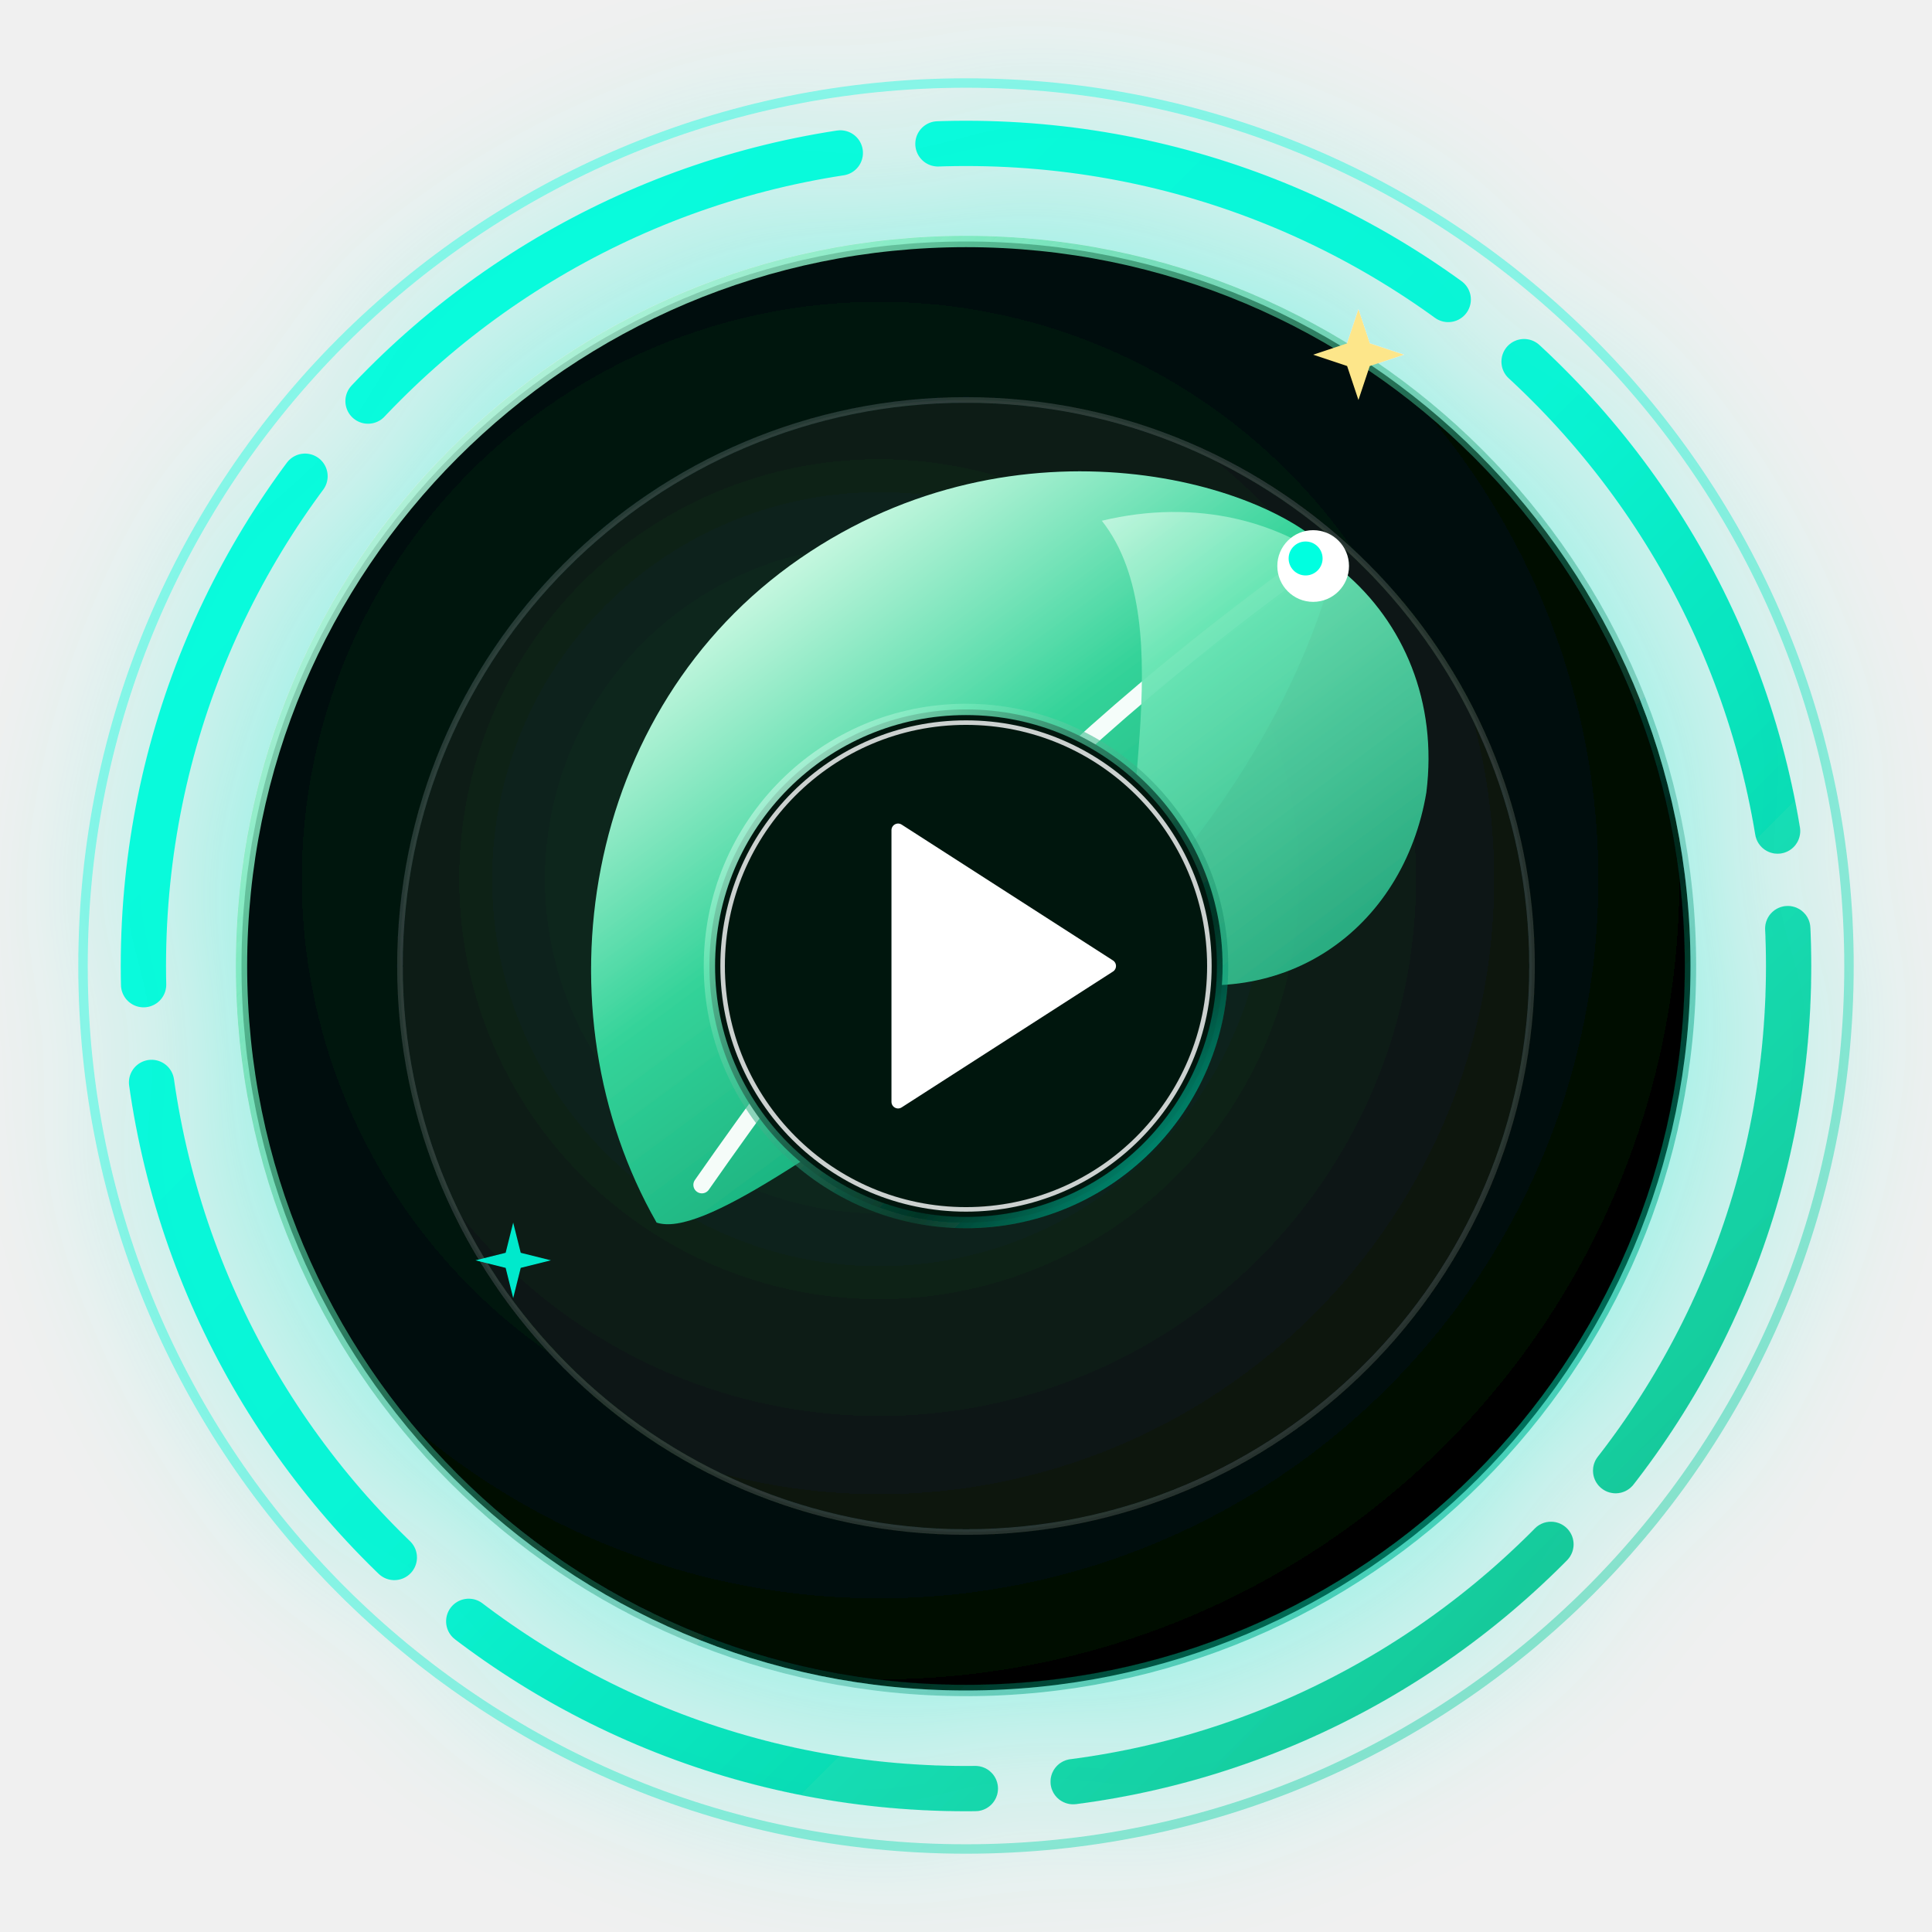
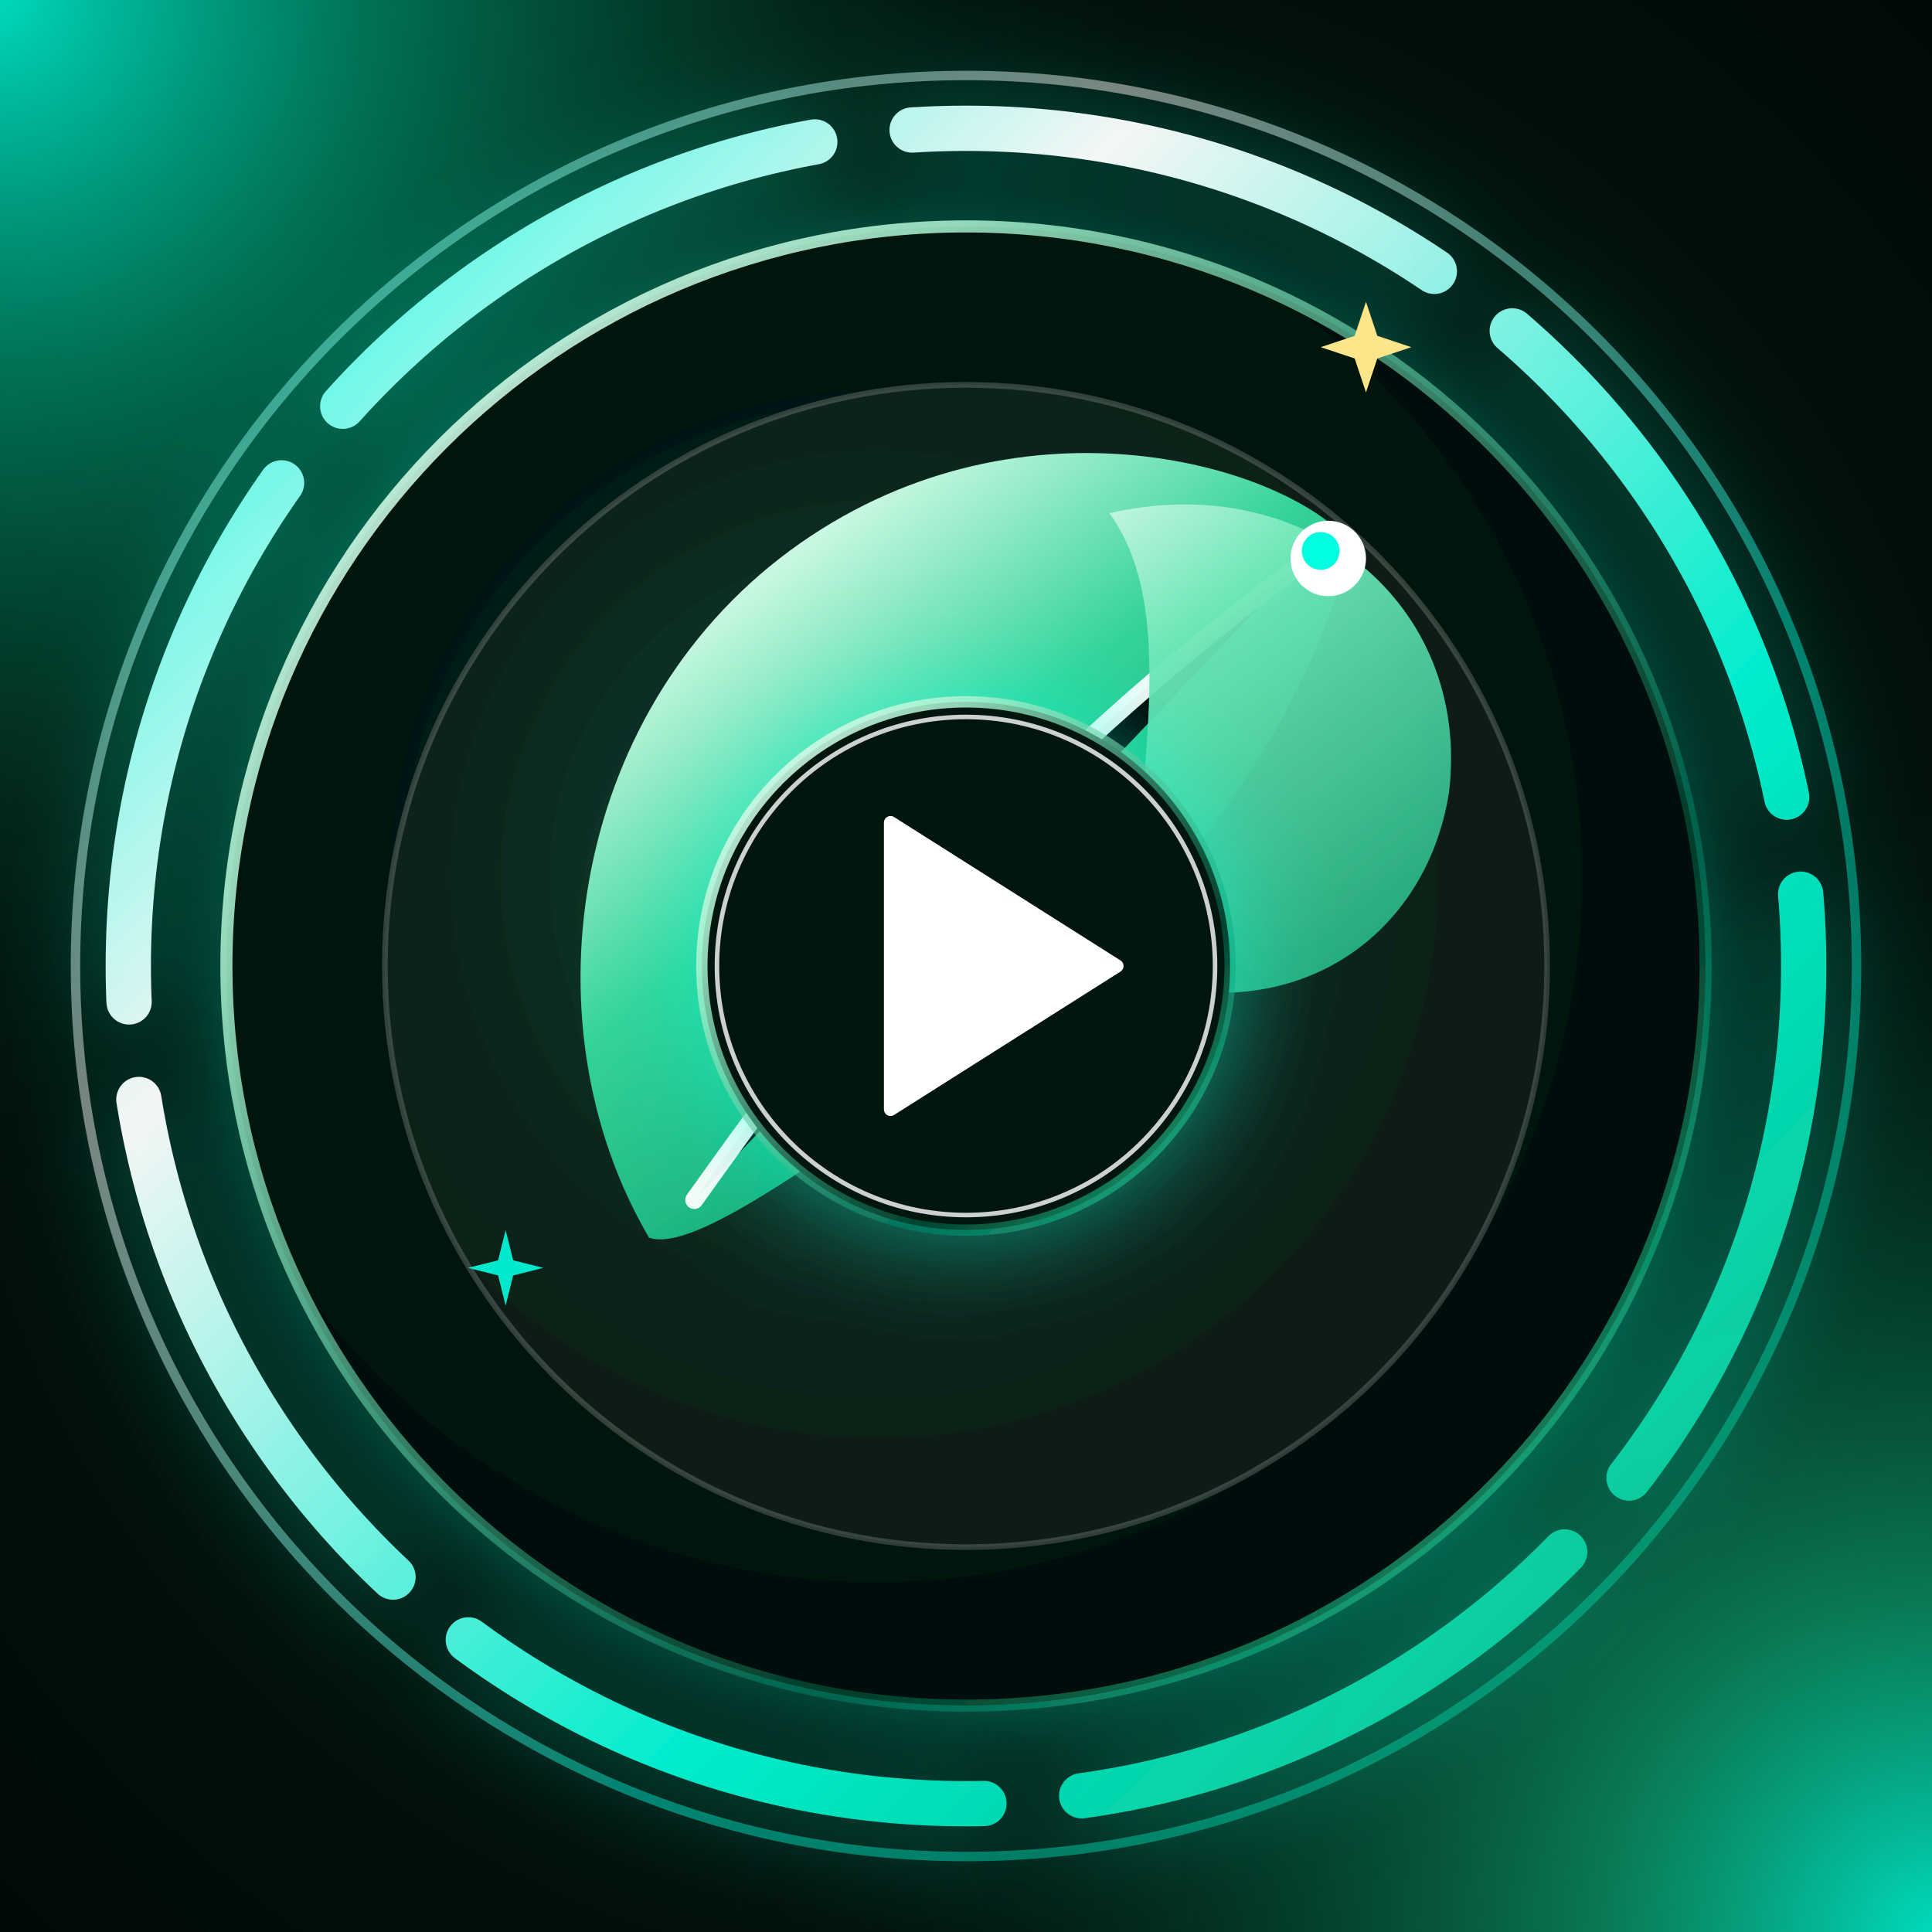
- <svg xmlns="http://www.w3.org/2000/svg" viewBox="0 0 512 512" fill="none">
+ <svg xmlns="http://www.w3.org/2000/svg" viewBox="0 0 512 512" width="512" height="512">
  <defs>
-     <linearGradient id="circ-ring-glow" x1="0%" y1="0%" x2="100%" y2="100%">
+     <radialGradient id="fb-base" cx="50%" cy="50%" r="70%">
+       <stop offset="0%" stop-color="#05281E" />
+       <stop offset="60%" stop-color="#02140D" />
+       <stop offset="100%" stop-color="#010A06" />
+     </radialGradient>
+     <radialGradient id="fb-glow-tl" cx="0%" cy="0%" r="65%">
+       <stop offset="0%" stop-color="#00FFE0" stop-opacity="0.85" />
+       <stop offset="30%" stop-color="#00D2A0" stop-opacity="0.5" />
+       <stop offset="65%" stop-color="#059669" stop-opacity="0.15" />
+       <stop offset="100%" stop-color="#000000" stop-opacity="0" />
+     </radialGradient>
+     <radialGradient id="fb-glow-br" cx="100%" cy="100%" r="65%">
+       <stop offset="0%" stop-color="#00F5D4" stop-opacity="0.9" />
+       <stop offset="28%" stop-color="#10B981" stop-opacity="0.6" />
+       <stop offset="65%" stop-color="#047857" stop-opacity="0.2" />
+       <stop offset="100%" stop-color="#000000" stop-opacity="0" />
+     </radialGradient>
+     <linearGradient id="fb-ring-grad" x1="0%" y1="0%" x2="100%" y2="100%">
      <stop offset="0%" stop-color="#00FFE0" />
-       <stop offset="50%" stop-color="#00F5D4" />
+       <stop offset="30%" stop-color="#FFFFFF" />
+       <stop offset="65%" stop-color="#00F5D4" />
      <stop offset="100%" stop-color="#10B981" />
    </linearGradient>
-     <radialGradient id="circ-inner-disc" cx="44%" cy="44%" r="56%">
-       <stop offset="0%" stop-color="#043224" />
-       <stop offset="55%" stop-color="#011811" />
-       <stop offset="100%" stop-color="#000603" />
+     <radialGradient id="fb-core-disc" cx="44%" cy="44%" r="58%">
+       <stop offset="0%" stop-color="#063E2D" />
+       <stop offset="50%" stop-color="#021B13" />
+       <stop offset="100%" stop-color="#010C07" />
    </radialGradient>
-     <linearGradient id="circ-rim" x1="0%" y1="0%" x2="100%" y2="100%">
+     <linearGradient id="fb-rim-grad" x1="0%" y1="0%" x2="100%" y2="100%">
      <stop offset="0%" stop-color="#FFFFFF" stop-opacity="0.95" />
-       <stop offset="25%" stop-color="#6EE7B7" stop-opacity="0.8" />
-       <stop offset="70%" stop-color="#047857" stop-opacity="0.3" />
-       <stop offset="100%" stop-color="#00F5D4" stop-opacity="0.9" />
+       <stop offset="25%" stop-color="#A7F3D0" stop-opacity="0.85" />
+       <stop offset="70%" stop-color="#059669" stop-opacity="0.35" />
+       <stop offset="100%" stop-color="#34D399" stop-opacity="0.95" />
    </linearGradient>
-     <linearGradient id="circ-leaf-grad" x1="160" y1="120" x2="360" y2="390" gradientUnits="userSpaceOnUse">
+     <linearGradient id="fb-leaf-hero" x1="160" y1="120" x2="365" y2="390" gradientUnits="userSpaceOnUse">
      <stop offset="0%" stop-color="#FFFFFF" />
      <stop offset="14%" stop-color="#D1FAE5" />
-       <stop offset="38%" stop-color="#34D399" />
-       <stop offset="72%" stop-color="#059669" />
+       <stop offset="36%" stop-color="#34D399" />
+       <stop offset="70%" stop-color="#059669" />
      <stop offset="100%" stop-color="#023D2C" />
    </linearGradient>
-     <linearGradient id="circ-sprout-grad" x1="280" y1="120" x2="400" y2="280" gradientUnits="userSpaceOnUse">
+     <linearGradient id="fb-sprout-hero" x1="280" y1="120" x2="400" y2="280" gradientUnits="userSpaceOnUse">
      <stop offset="0%" stop-color="#F0FDF4" />
      <stop offset="30%" stop-color="#6EE7B7" />
      <stop offset="100%" stop-color="#059669" />
    </linearGradient>
-     <filter id="circ-glow" x="-30%" y="-30%" width="160%" height="160%">
-       <feDropShadow dx="0" dy="12" stdDeviation="16" flood-color="#000000" flood-opacity="0.9" />
-       <feDropShadow dx="0" dy="0" stdDeviation="20" flood-color="#00F5D4" flood-opacity="0.45" />
+     <filter id="fb-shadow-emblem" x="-30%" y="-30%" width="160%" height="160%">
+       <feDropShadow dx="0" dy="16" stdDeviation="18" flood-color="#000000" flood-opacity="0.95" />
+       <feDropShadow dx="0" dy="2" stdDeviation="12" flood-color="#00FFE0" flood-opacity="0.35" />
+     </filter>
+     <filter id="fb-shadow-play" x="-40%" y="-40%" width="180%" height="180%">
+       <feDropShadow dx="0" dy="8" stdDeviation="12" flood-color="#000000" flood-opacity="0.9" />
+       <feDropShadow dx="0" dy="0" stdDeviation="14" flood-color="#00FFE0" flood-opacity="0.5" />
    </filter>
  </defs>
-   <g filter="url(#circ-glow)">
-     <circle cx="256" cy="256" r="234" fill="none" stroke="url(#circ-ring-glow)" stroke-width="2.5" stroke-opacity="0.4" />
-     <circle cx="256" cy="256" r="218" stroke="url(#circ-ring-glow)" stroke-width="12" stroke-linecap="round" stroke-dasharray="144 26" fill="none" opacity="0.95" />
-     <circle cx="256" cy="256" r="192" fill="url(#circ-inner-disc)" />
-     <circle cx="256" cy="256" r="192" fill="none" stroke="url(#circ-rim)" stroke-width="3" />
-     <circle cx="256" cy="256" r="150" fill="#FFFFFF" fill-opacity="0.03" stroke="rgba(255,255,255,0.15)" stroke-width="1.5" />
-     <path d="M174 324 C142 268 154 188 212 148 C270 108 338 128 354 148 C344 190 310 242 262 274 C218 304 186 328 174 324 Z" fill="url(#circ-leaf-grad)" />
-     <path d="M186 314 C214 274 256 216 340 154" stroke="#FFFFFF" stroke-width="4.5" stroke-linecap="round" stroke-opacity="0.95" />
-     <path d="M292 138 C342 126 384 162 378 210 C372 246 340 270 300 258 C294 222 314 166 292 138 Z" fill="url(#circ-sprout-grad)" opacity="0.95" />
-     <circle cx="348" cy="150" r="9.5" fill="#FFFFFF" />
-     <circle cx="346" cy="148" r="4.5" fill="#00FFE0" />
-     <circle cx="256" cy="256" r="68" fill="#011811" stroke="url(#circ-rim)" stroke-width="3" />
-     <circle cx="256" cy="256" r="64.5" fill="none" stroke="#FFFFFF" stroke-width="1.2" stroke-opacity="0.8" />
-     <polygon points="238,220 294,256 238,292" fill="#FFFFFF" stroke="#FFFFFF" stroke-width="3.5" stroke-linejoin="round" />
-     <path d="M360 106 L363 97 L372 94 L363 91 L360 82 L357 91 L348 94 L357 97 Z" fill="#FDE68A" />
-     <path d="M136 344 L138 336 L146 334 L138 332 L136 324 L134 332 L126 334 L134 336 Z" fill="#00FFE0" opacity="0.9" />
+   <rect width="512" height="512" fill="url(#fb-base)" />
+   <rect width="512" height="512" fill="url(#fb-glow-tl)" />
+   <rect width="512" height="512" fill="url(#fb-glow-br)" />
+   <g filter="url(#fb-shadow-emblem)">
+     <circle cx="256" cy="256" r="236" fill="none" stroke="url(#fb-ring-grad)" stroke-width="2.5" stroke-opacity="0.45" />
+     <circle cx="256" cy="256" r="222" stroke="url(#fb-ring-grad)" stroke-width="12" stroke-linecap="round" stroke-dasharray="146 26" fill="none" opacity="0.95" />
+     <circle cx="256" cy="256" r="196" fill="url(#fb-core-disc)" />
+     <circle cx="256" cy="256" r="196" fill="none" stroke="url(#fb-rim-grad)" stroke-width="3.2" />
+     <circle cx="256" cy="256" r="154" fill="#FFFFFF" fill-opacity="0.04" stroke="rgba(255,255,255,0.18)" stroke-width="1.5" />
+     <path d="M172 328 C138 270 152 186 212 144 C272 102 342 124 358 144 C348 188 312 242 262 276 C216 308 184 332 172 328 Z" fill="url(#fb-leaf-hero)" />
+     <path d="M184 318 C214 276 258 214 344 150" stroke="#FFFFFF" stroke-width="4.8" stroke-linecap="round" stroke-opacity="0.95" />
+     <path d="M294 136 C346 124 390 160 384 210 C378 248 344 272 302 260 C296 224 316 166 294 136 Z" fill="url(#fb-sprout-hero)" opacity="0.95" />
+     <circle cx="352" cy="148" r="10" fill="#FFFFFF" />
+     <circle cx="350" cy="146" r="5" fill="#00FFE0" />
+     <circle cx="256" cy="256" r="70" fill="#011811" stroke="url(#fb-rim-grad)" stroke-width="3" filter="url(#fb-shadow-play)" />
+     <circle cx="256" cy="256" r="66" fill="none" stroke="#FFFFFF" stroke-width="1.2" stroke-opacity="0.8" />
+     <polygon points="236,218 296,256 236,294" fill="#FFFFFF" stroke="#FFFFFF" stroke-width="3.5" stroke-linejoin="round" />
+     <path d="M362 104 L365 95 L374 92 L365 89 L362 80 L359 89 L350 92 L359 95 Z" fill="#FDE68A" />
+     <path d="M134 346 L136 338 L144 336 L136 334 L134 326 L132 334 L124 336 L132 338 Z" fill="#00FFE0" opacity="0.9" />
  </g>
</svg>
